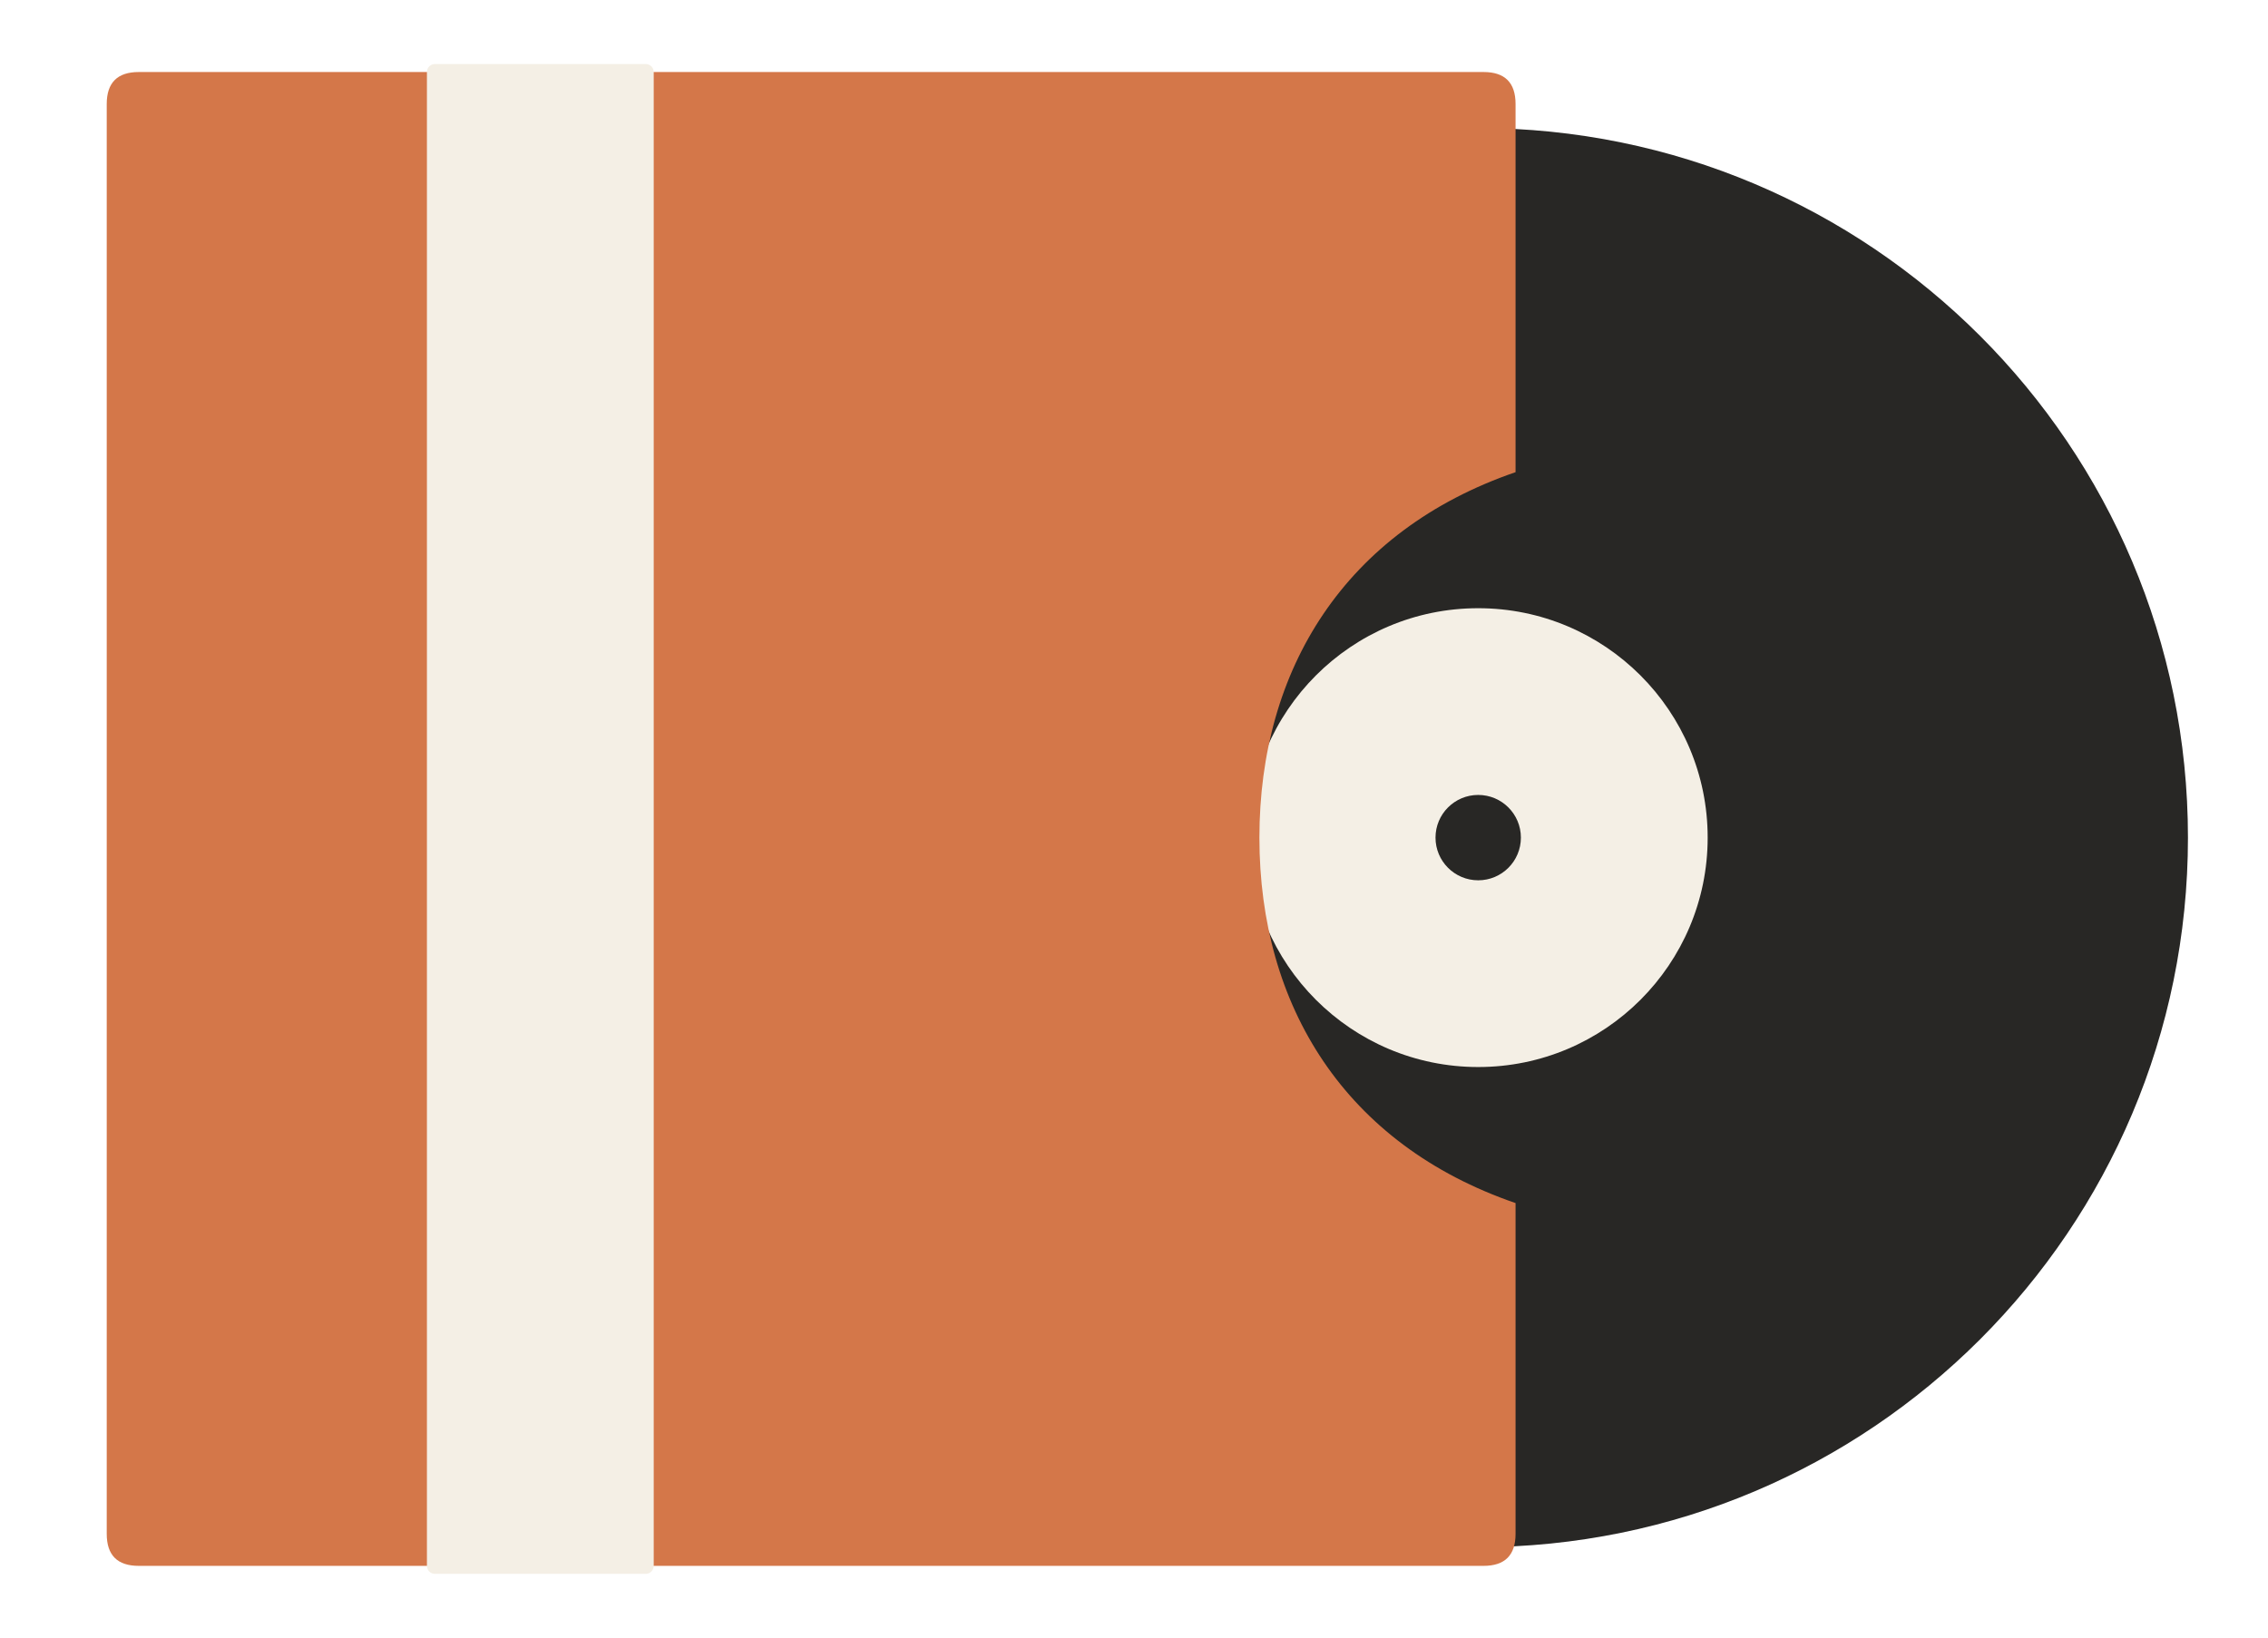
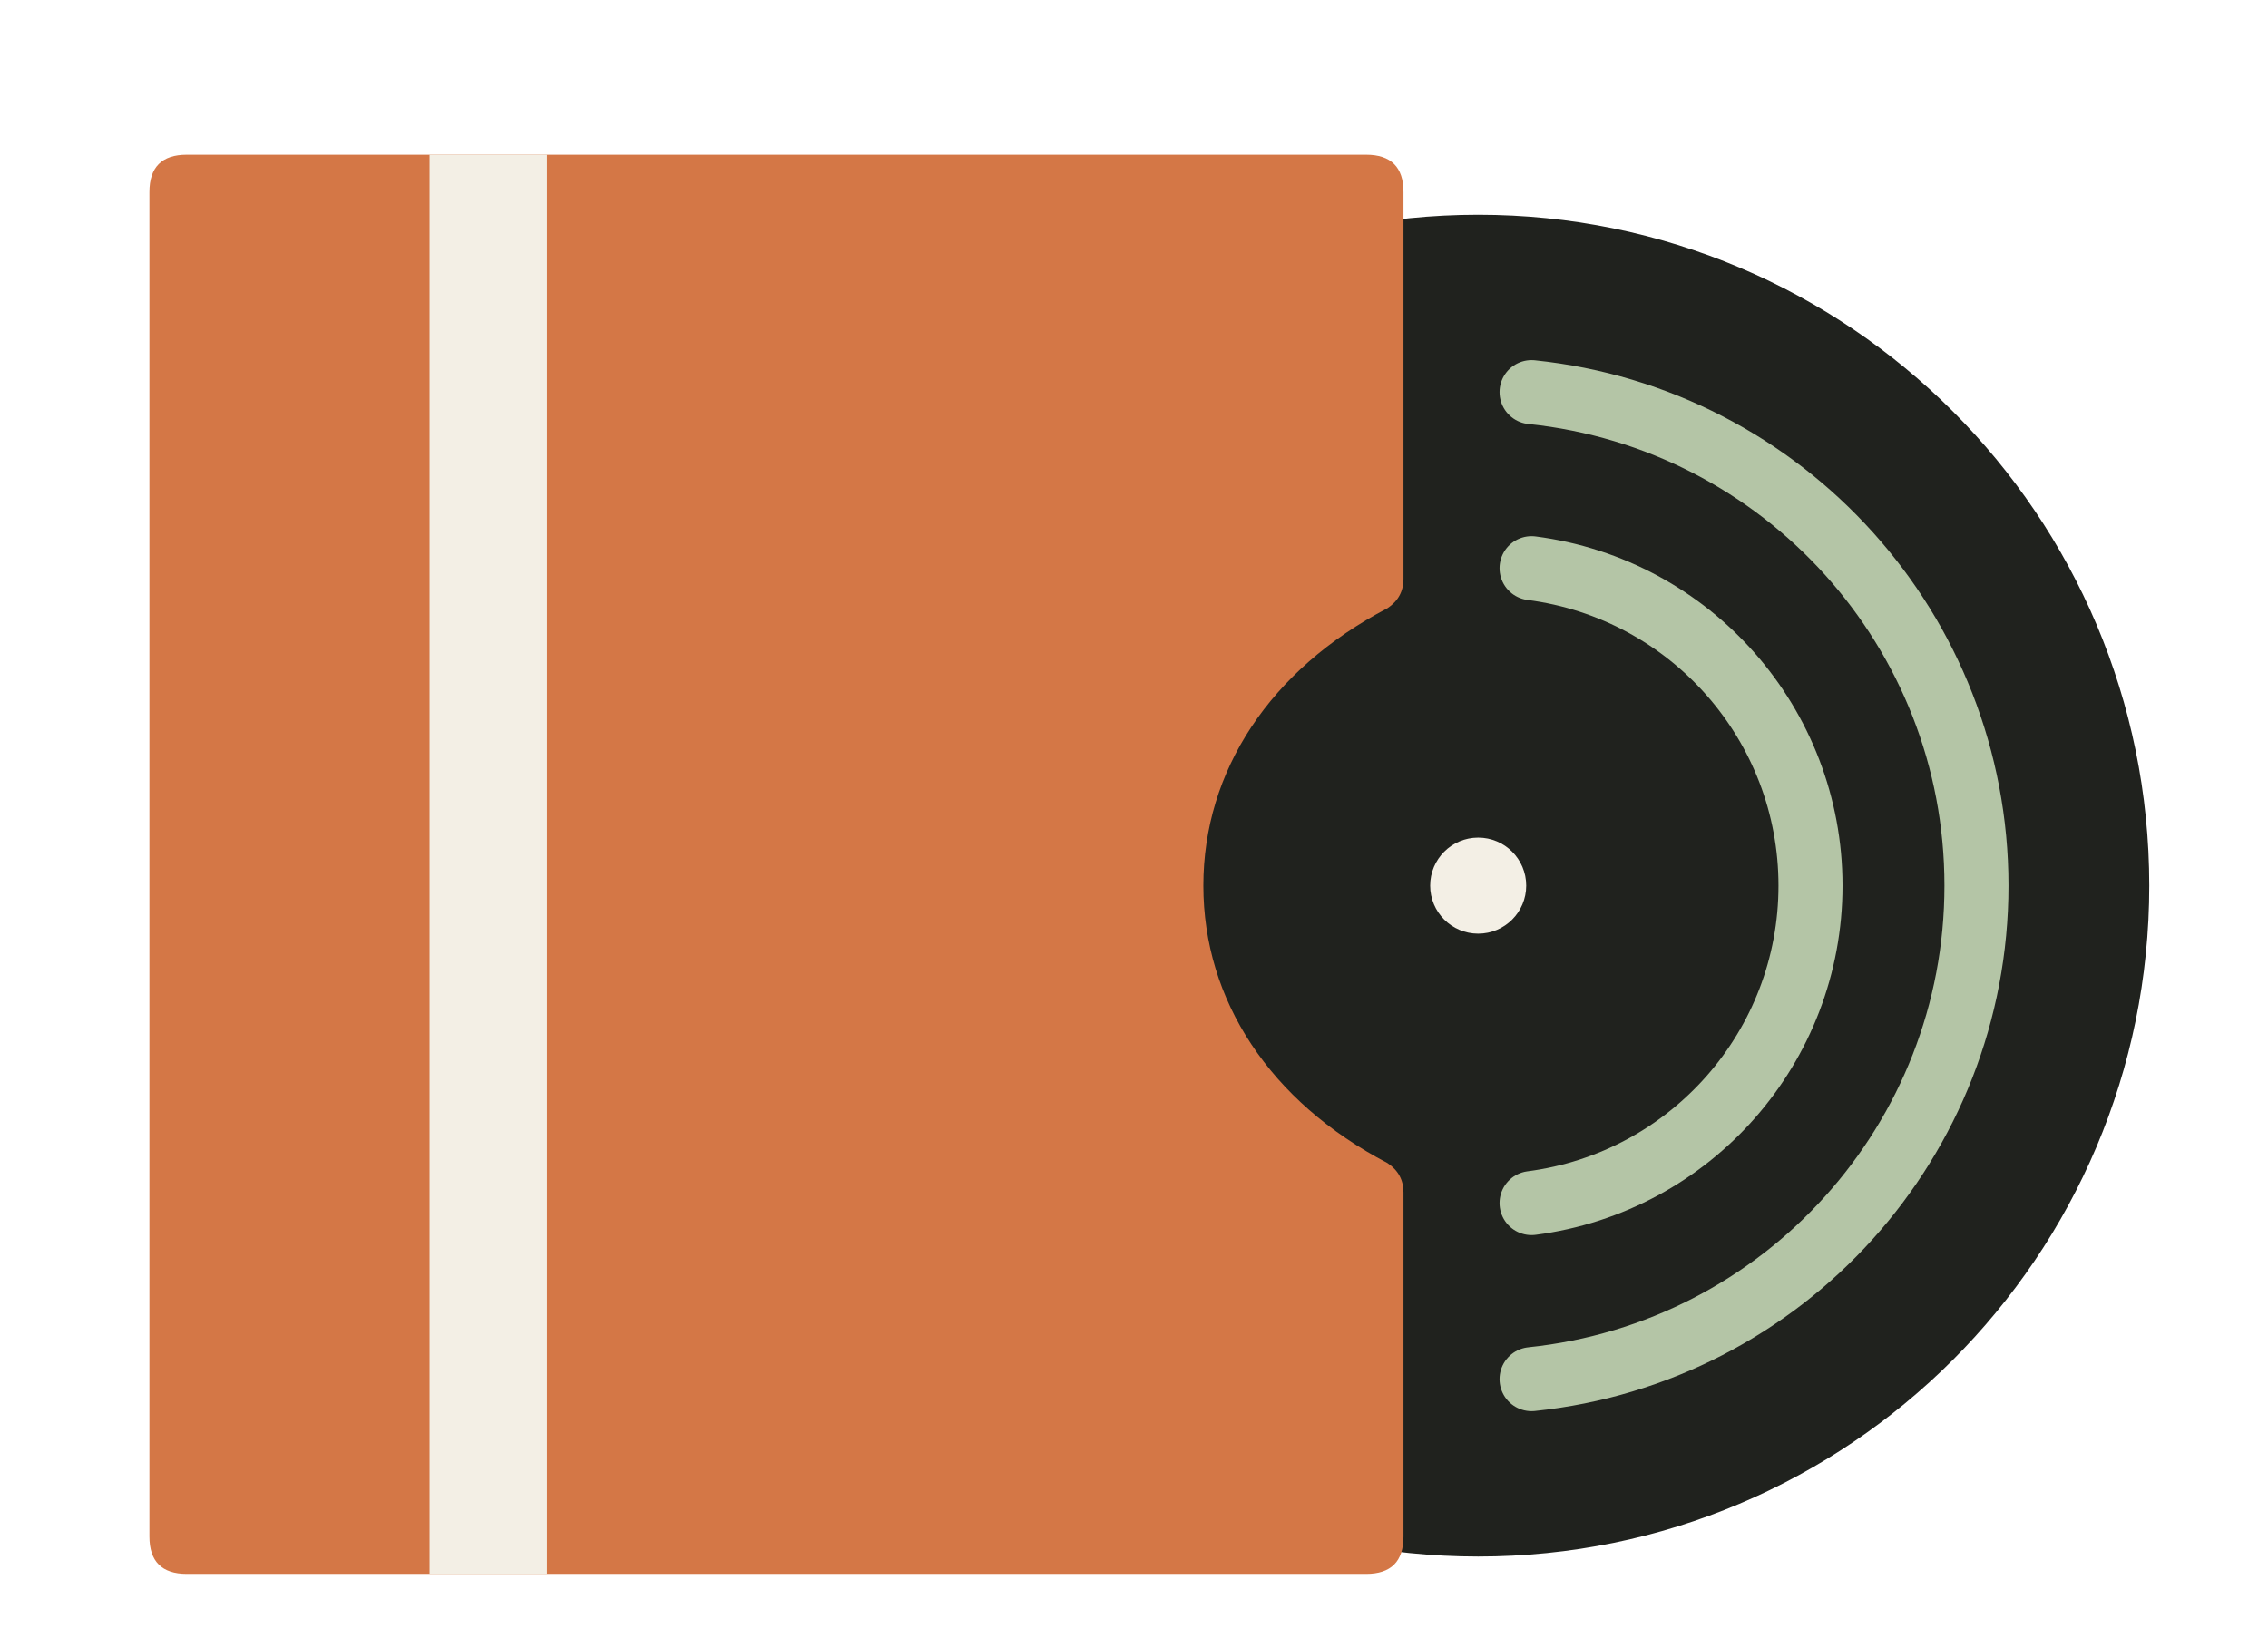
<svg xmlns="http://www.w3.org/2000/svg" width="850" height="614" viewBox="206 286 850 614" role="img" aria-labelledby="title desc">
-   <circle cx="760" cy="600" r="266" fill="#282725" />
-   <circle cx="760" cy="600" r="86" fill="#F4EFE5" />
-   <circle cx="760" cy="600" r="16" fill="#282725" />
-   <path d="M258 313H762Q774 313 774 325V463C710 485 678 537 678 600C678 663 710 715 774 737V861Q774 873 762 873H258Q246 873 246 861V325Q246 313 258 313Z" fill="#D47749" />
-   <g fill="#F4EFE5">
-     <rect x="366" y="310" width="85" height="566" rx="3" />
+   <circle cx="760" cy="618" r="250" fill="#20221E" stroke="#20221E" stroke-width="3" />
+   <g fill="none" stroke="#B4C5A6" stroke-width="24" stroke-linecap="round">
+     <path d="M780 433A186 186 0 0 1 780 803" />
+     <path d="M780 499A120 120 0 0 1 780 737" />
+   </g>
+   <circle cx="760" cy="618" r="18" fill="#F3EFE5" />
+   <path d="M276 344H718Q732 344 732 358V503Q732 510 726 514C682 537 657 575 657 618C657 661 682 699 726 722Q732 726 732 733V862Q732 876 718 876H276Q262 876 262 862V358Q262 344 276 344Z" fill="#D47746" />
+   <g fill="#F3EFE5">
+     <rect x="367" y="344" width="44" height="532" />
  </g>
</svg>
